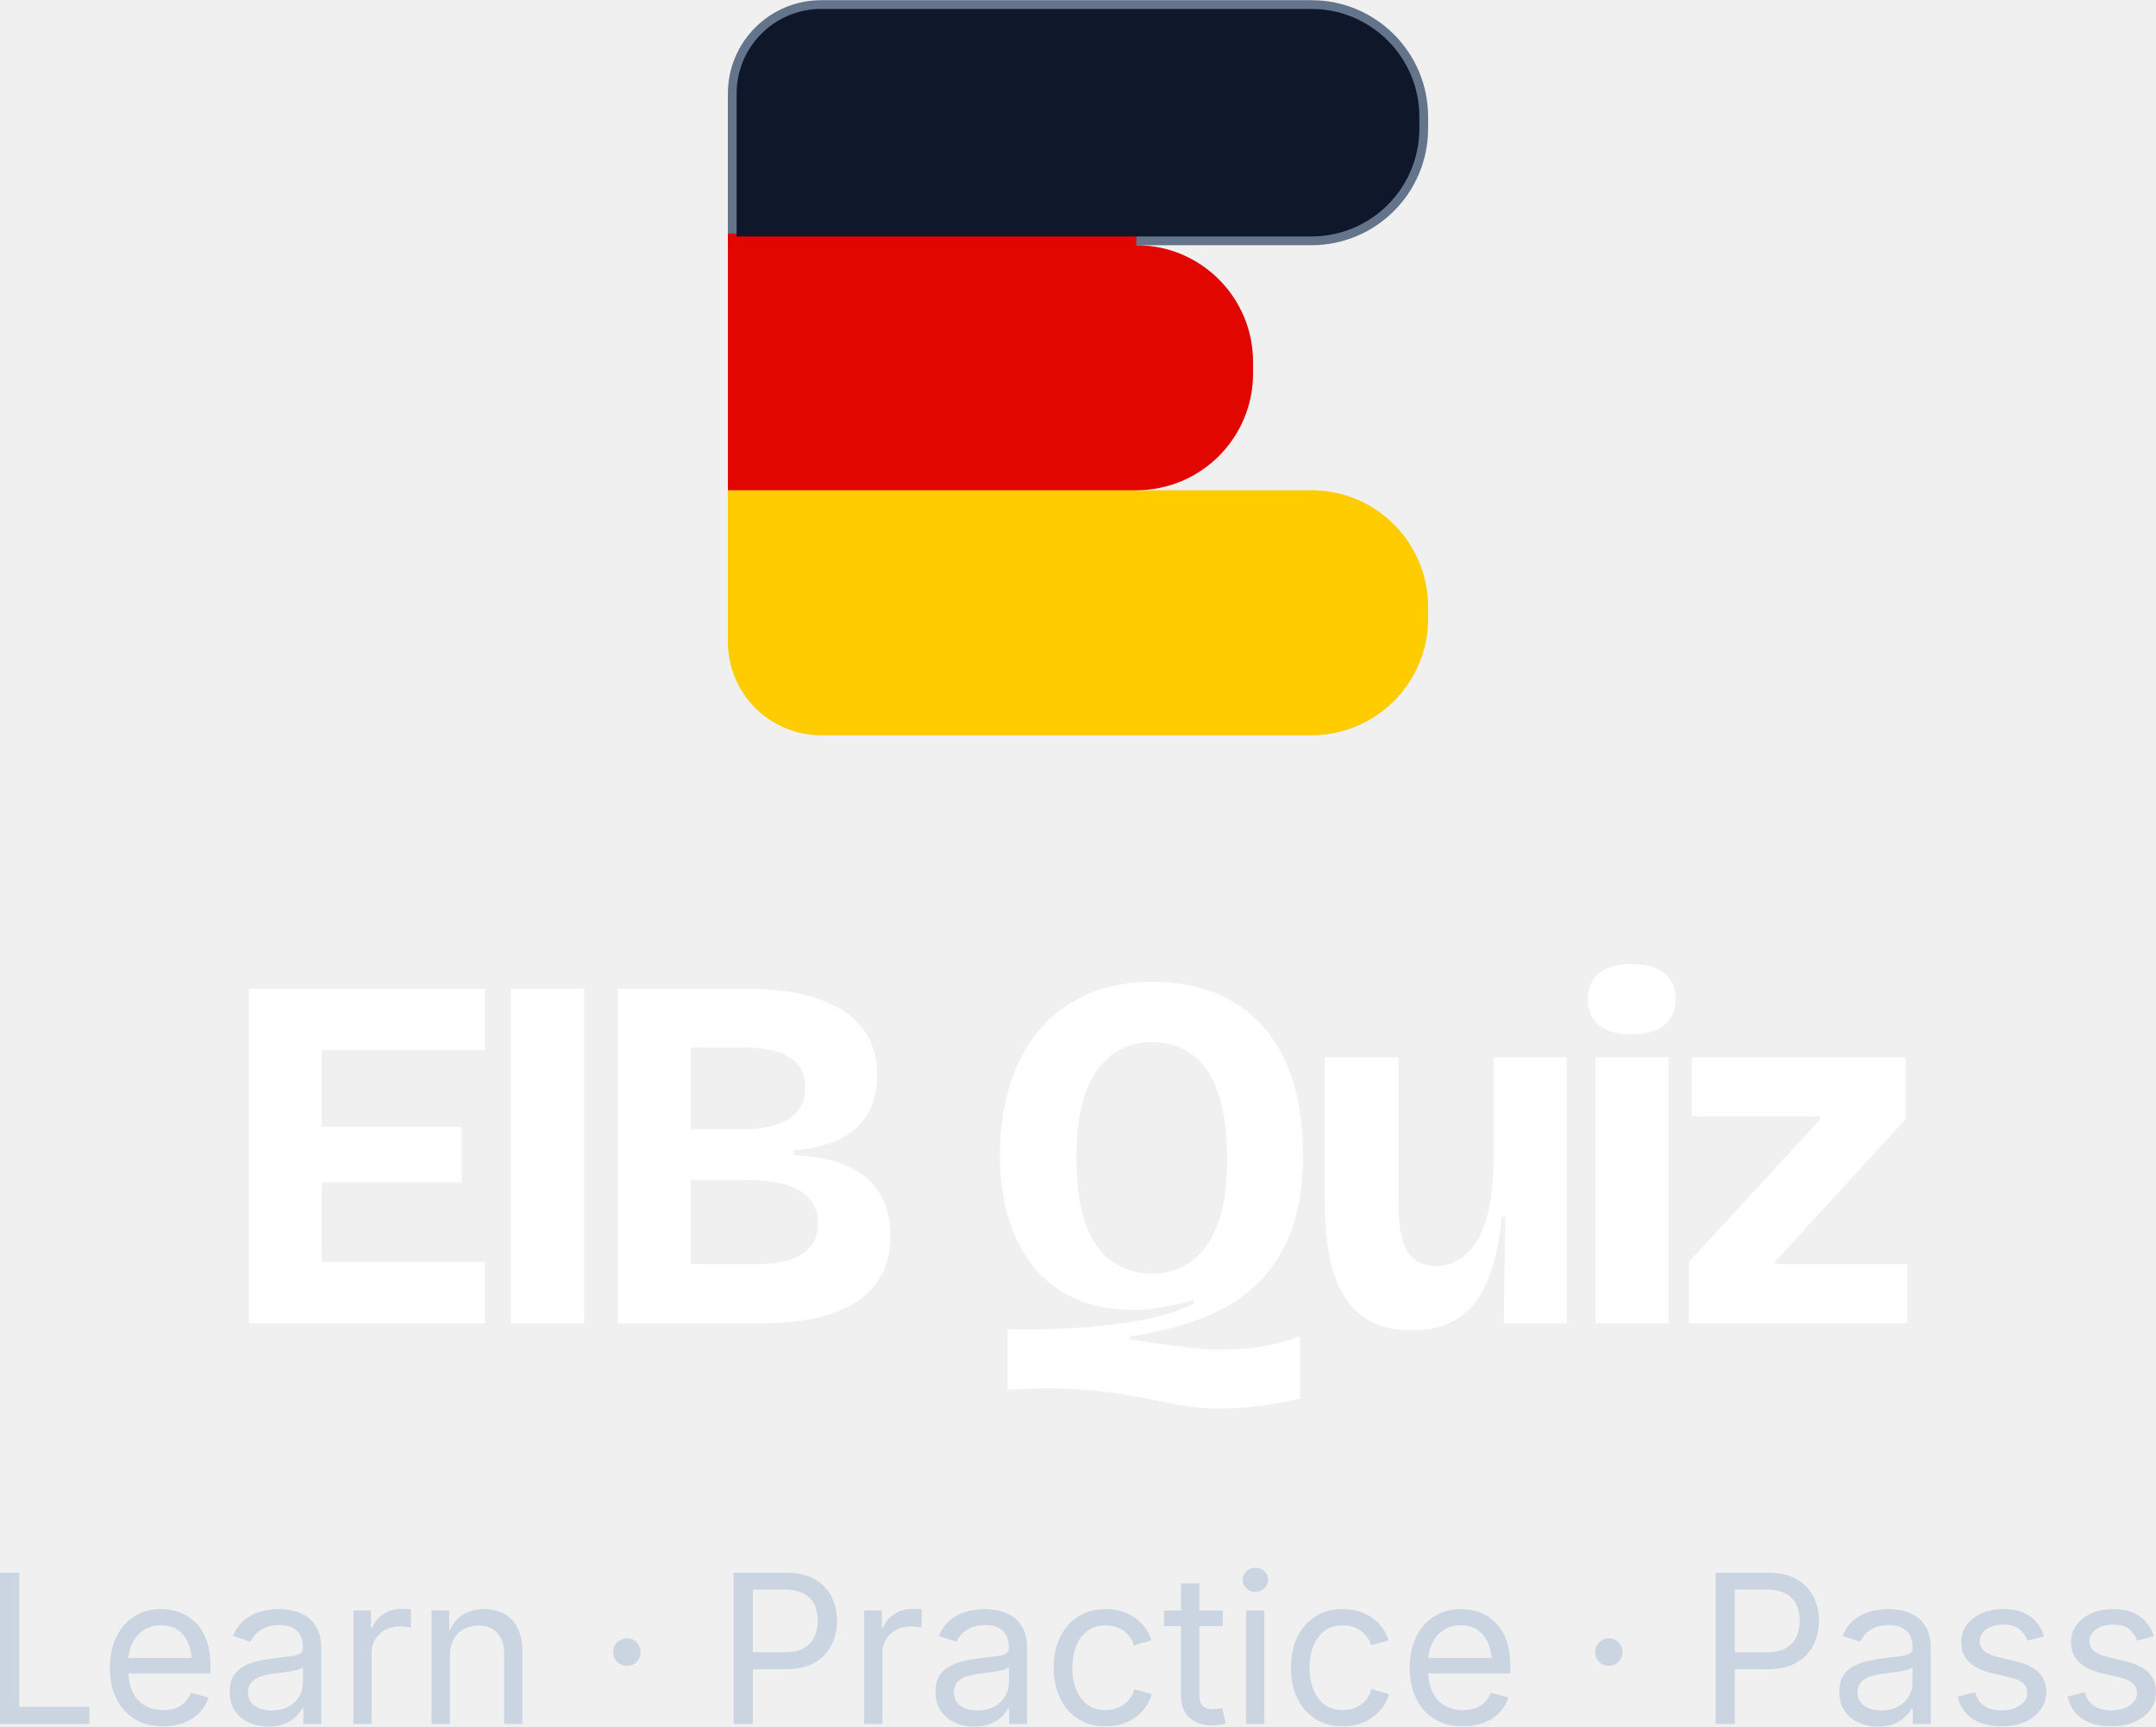
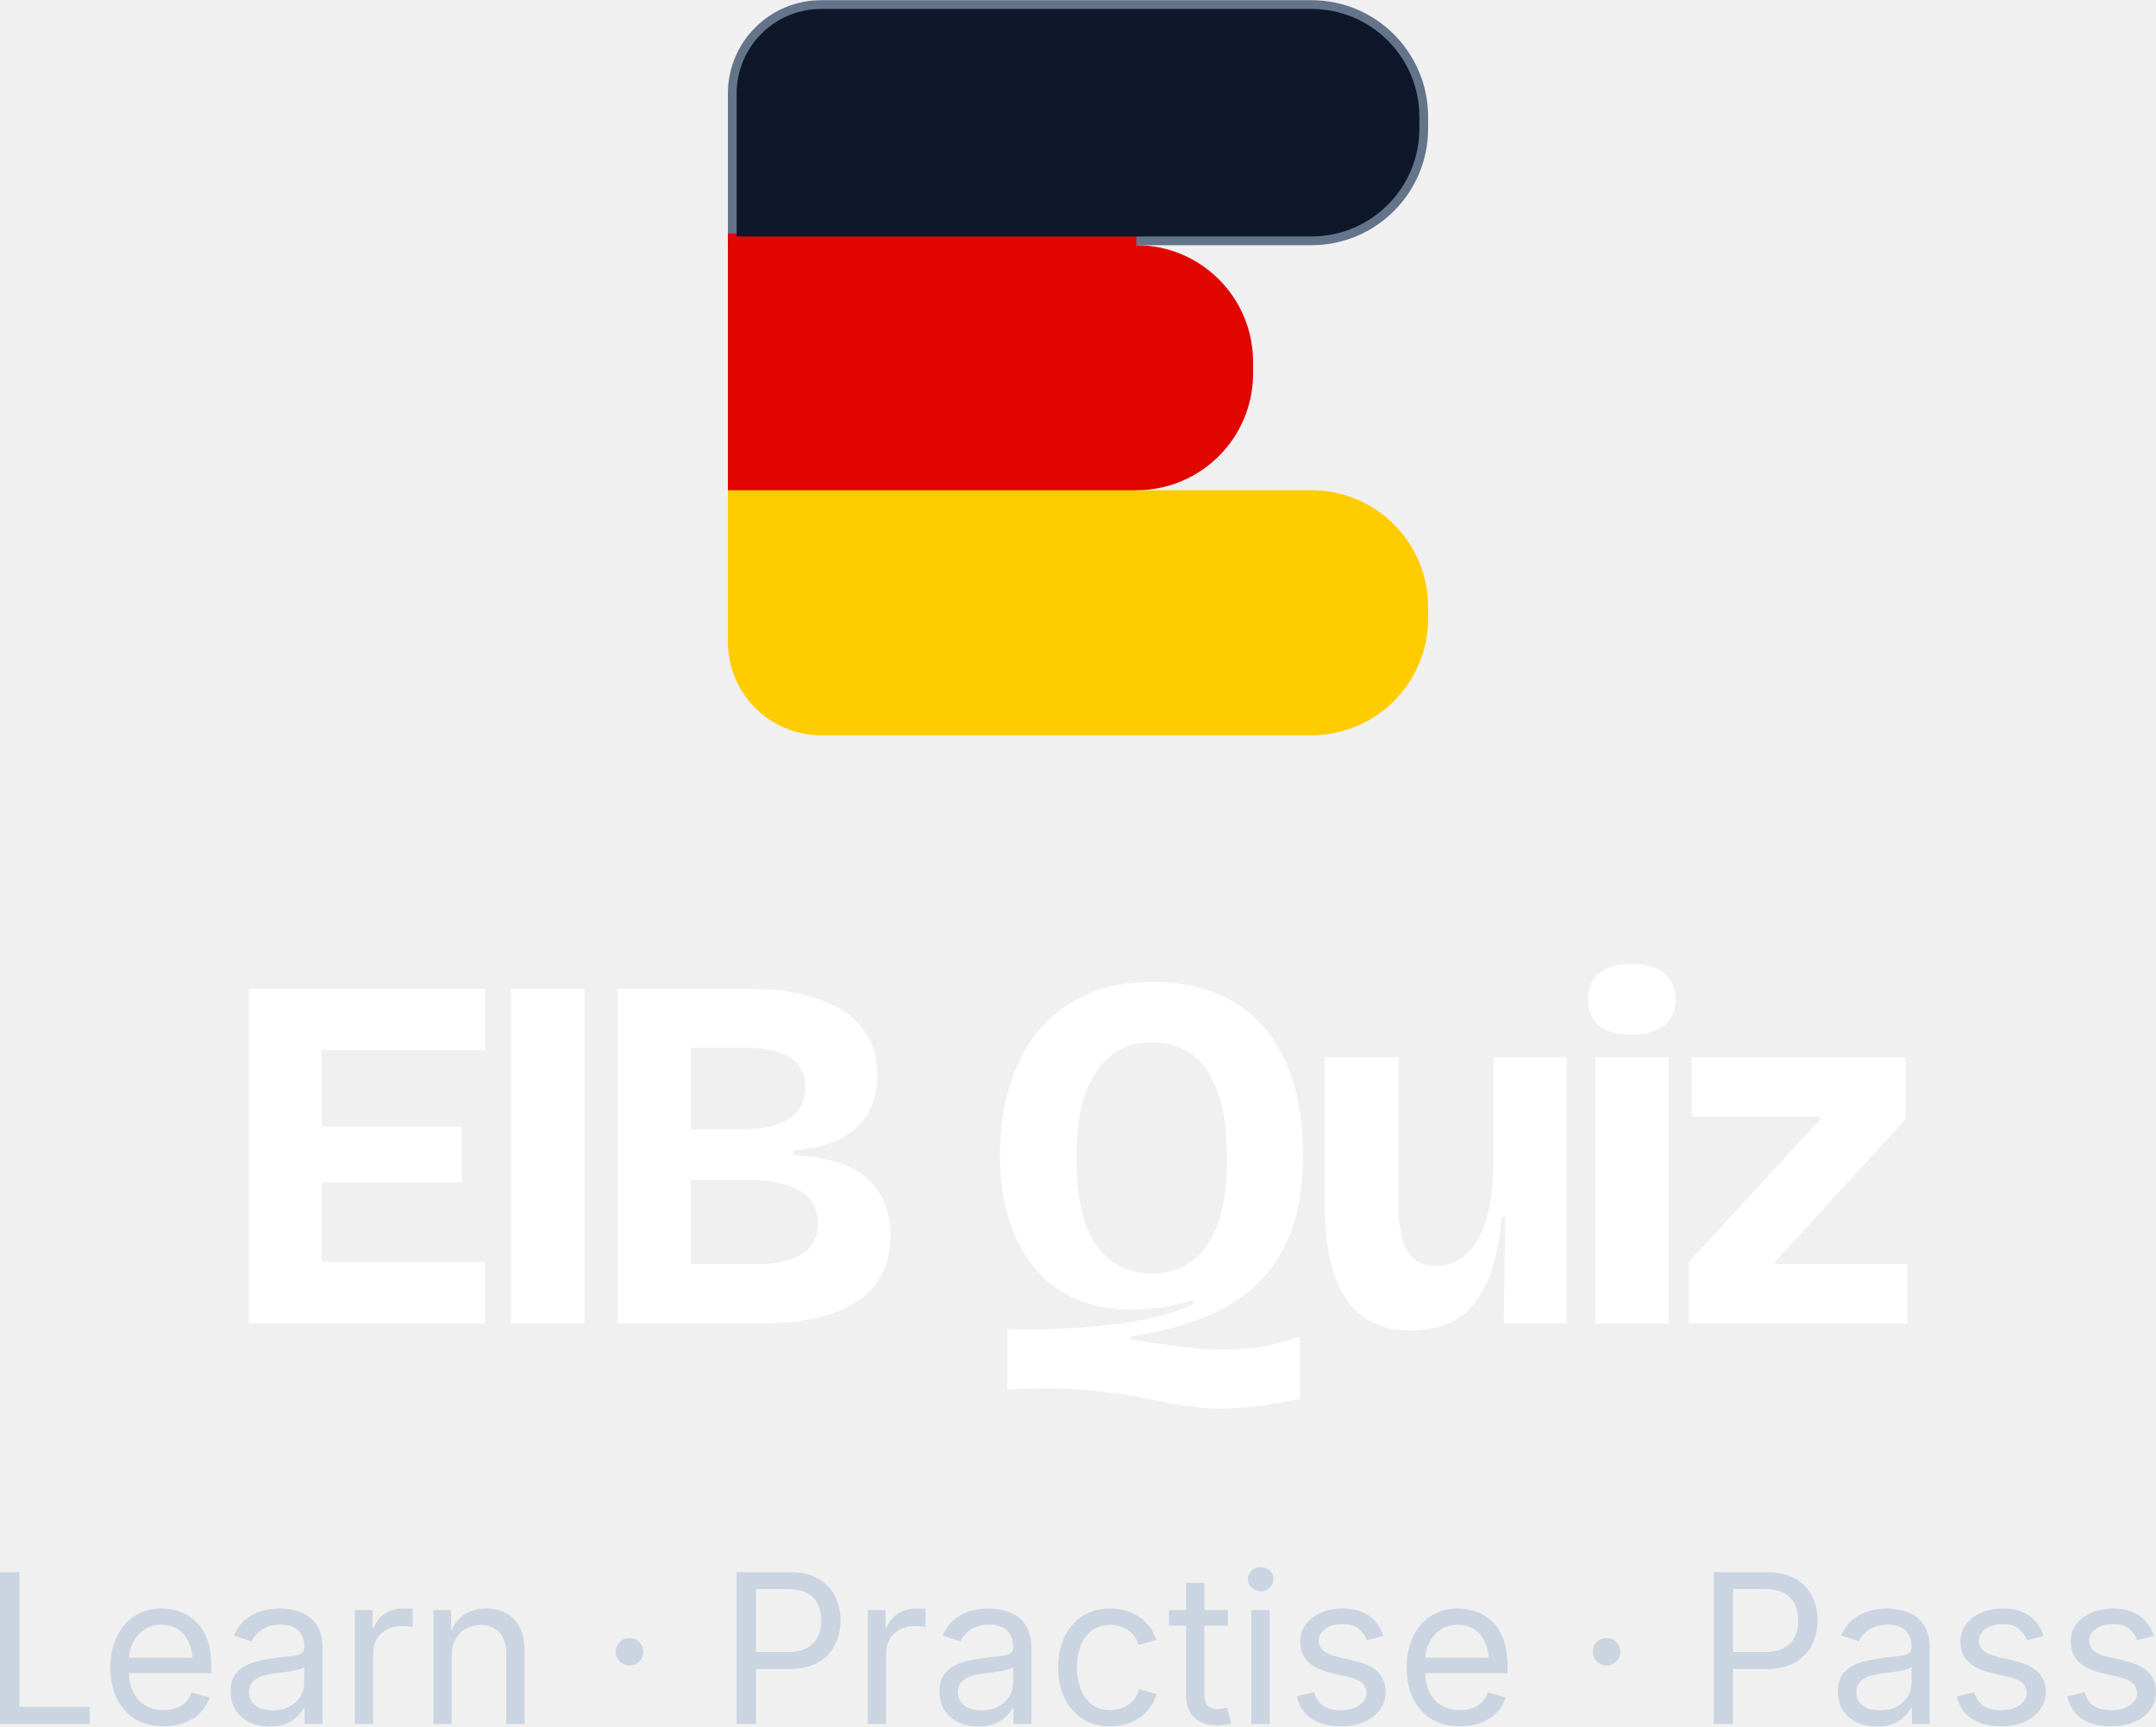
<svg xmlns="http://www.w3.org/2000/svg" viewBox="0 0 184.74 147.96" width="739" height="592" role="img" aria-label="EIB Quiz">
  <g transform="translate(62.37 0) scale(1)">
    <path fill="#64748B" d="M8 0H50A10 10 0 0 1 60 10V11A10 10 0 0 1 50 21H0V8A8 8 0 0 1 8 0Z" />
    <path fill="#FFCC00" d="M0 42H50A10 10 0 0 1 60 52V53A10 10 0 0 1 50 63H8A8 8 0 0 1 0 55Z M0 41H35V42H0Z" />
    <path fill="#E10600" d="M0 21H35A10 10 0 0 1 45 31V32A10 10 0 0 1 35 42H0Z M0 20H35V21H0Z" />
    <path fill="#0F172A" d="M8 0.75H50A9.25 9.25 0 0 1 59.25 10V11A9.25 9.25 0 0 1 50 20.25H0.75V8A7.25 7.25 0 0 1 8 0.75Z" />
  </g>
  <path fill="#FFFFFF" d="M27.57 113.4L21.32 113.4L21.32 84.73L27.57 84.73L27.57 113.4ZM41.56 113.4L25.79 113.4L25.79 108.14L41.56 108.14L41.56 113.4ZM39.56 101.33L25.79 101.33L25.79 96.55L39.56 96.55L39.56 101.33ZM41.56 89.99L25.79 89.99L25.79 84.73L41.56 84.73L41.56 89.99ZM50.07 113.4L43.77 113.4L43.77 84.73L50.07 84.73L50.07 113.4ZM65.23 113.4L52.93 113.4L52.93 84.73L64.1 84.73Q66.75 84.73 68.79 85.21Q70.83 85.69 72.26 86.62Q73.7 87.56 74.43 88.93Q75.17 90.29 75.17 92.16L75.17 92.16Q75.17 93.86 74.46 95.25Q73.74 96.64 72.15 97.5Q70.57 98.37 68.01 98.59L68.01 98.59L68.01 98.98Q72.35 99.2 74.32 101Q76.3 102.8 76.3 105.89L76.3 105.89Q76.3 108.36 75.04 110.03Q73.78 111.71 71.33 112.55Q68.87 113.4 65.23 113.4L65.23 113.4ZM59.19 101.11L59.19 108.32L64.97 108.32Q67.44 108.32 68.77 107.43Q70.09 106.54 70.09 104.89L70.09 104.89Q70.09 102.98 68.55 102.04Q67.01 101.11 63.97 101.11L63.97 101.11L59.19 101.11ZM59.19 89.77L59.19 96.77L63.58 96.77Q66.27 96.77 67.64 95.85Q69 94.94 69 93.2L69 93.2Q69 91.47 67.7 90.62Q66.4 89.77 63.79 89.77L63.79 89.77L59.19 89.77ZM111.39 114.53L111.39 119.87Q108.53 120.48 106.46 120.63Q104.4 120.78 102.84 120.63Q101.27 120.48 99.75 120.15Q98.23 119.83 96.45 119.52Q94.67 119.22 92.24 119.05Q89.81 118.87 86.33 119.09L86.33 119.09L86.33 113.88Q87.68 113.96 89.33 113.92Q90.98 113.88 92.81 113.75Q94.63 113.62 96.41 113.36Q98.19 113.1 99.71 112.68Q101.23 112.27 102.27 111.71L102.27 111.71L102.27 111.4Q99.02 112.36 96.37 112.23Q93.72 112.1 91.72 111.1Q89.72 110.1 88.38 108.32Q87.03 106.54 86.36 104.19Q85.68 101.85 85.68 99.02L85.68 99.02Q85.68 95.72 86.53 92.99Q87.38 90.25 89.03 88.27Q90.68 86.3 93.13 85.21Q95.58 84.13 98.8 84.13L98.8 84.13Q102.84 84.13 105.75 85.89Q108.66 87.64 110.16 90.97Q111.65 94.29 111.65 98.98L111.65 98.98Q111.65 102.98 110.55 105.73Q109.44 108.49 107.46 110.27Q105.49 112.05 102.77 113.05Q100.06 114.05 96.84 114.53L96.84 114.53L96.89 114.79Q99.41 115.18 101.34 115.42Q103.27 115.66 104.9 115.66Q106.53 115.66 108.09 115.4Q109.66 115.14 111.39 114.53L111.39 114.53ZM98.71 109.14L98.71 109.14Q100.49 109.14 101.93 108.21Q103.36 107.28 104.25 105.13Q105.14 102.98 105.14 99.37L105.14 99.37Q105.14 95.9 104.38 93.68Q103.62 91.47 102.16 90.38Q100.71 89.3 98.62 89.3L98.62 89.3Q96.93 89.3 95.48 90.25Q94.02 91.21 93.13 93.38Q92.24 95.55 92.24 99.2L92.24 99.2Q92.24 102.85 93.09 105.04Q93.93 107.23 95.43 108.19Q96.93 109.14 98.71 109.14ZM120.95 114.01L120.95 114.01Q117.17 114.01 115.35 111.34Q113.52 108.67 113.52 103.11L113.52 103.11L113.52 90.6L119.82 90.6L119.82 103.02Q119.82 106.02 120.62 107.25Q121.43 108.49 123.03 108.49L123.03 108.49Q124.16 108.49 125.05 107.93Q125.94 107.36 126.62 106.23Q127.29 105.1 127.64 103.32Q127.98 101.54 127.98 99.07L127.98 99.07L127.98 90.6L134.24 90.6L134.24 102.76L134.24 113.4L128.85 113.4L128.98 104.28L128.68 104.28Q128.38 107.67 127.44 109.82Q126.51 111.97 124.9 112.99Q123.29 114.01 120.95 114.01ZM142.97 113.4L136.71 113.4L136.71 90.6L142.97 90.6L142.97 113.4ZM139.8 88.64L139.8 88.64Q137.97 88.64 137.02 87.86Q136.06 87.08 136.06 85.65L136.06 85.65Q136.06 84.17 137.02 83.39Q137.97 82.61 139.8 82.61L139.8 82.61Q141.62 82.61 142.6 83.39Q143.58 84.17 143.58 85.65L143.58 85.65Q143.58 87.08 142.6 87.86Q141.62 88.64 139.8 88.64ZM163.43 113.4L144.71 113.4L144.71 108.14L155.95 95.94L155.95 95.68L144.97 95.68L144.97 90.6L163.29 90.6L163.29 95.9L152.09 108.14L152.09 108.32L163.43 108.32L163.43 113.4Z" />
-   <path fill="#CBD5E1" d="M7.66 147.74L0 147.74L0 134.77L1.65 134.77L1.65 146.27L7.66 146.27L7.66 147.74ZM13.97 147.94L13.97 147.94Q12.56 147.94 11.54 147.32Q10.52 146.69 9.97 145.57Q9.41 144.45 9.41 142.95L9.41 142.95Q9.41 141.45 9.95 140.31Q10.49 139.17 11.48 138.53Q12.47 137.89 13.79 137.89L13.79 137.89Q14.56 137.89 15.32 138.14Q16.07 138.4 16.68 138.97Q17.3 139.54 17.66 140.47Q18.03 141.4 18.03 142.75L18.03 142.75L18.03 143.4L10.48 143.4L10.48 142.08L17.18 142.08L16.45 142.57Q16.45 141.61 16.15 140.87Q15.85 140.12 15.26 139.7Q14.67 139.28 13.79 139.28L13.79 139.28Q12.91 139.28 12.28 139.71Q11.66 140.14 11.33 140.83Q11 141.52 11 142.31L11 142.31L11 143.19Q11 144.27 11.37 145.02Q11.75 145.78 12.42 146.16Q13.09 146.55 13.98 146.55L13.98 146.55Q14.56 146.55 15.03 146.39Q15.5 146.22 15.83 145.89Q16.17 145.55 16.36 145.06L16.36 145.06L17.87 145.47Q17.64 146.2 17.1 146.76Q16.57 147.32 15.77 147.63Q14.97 147.94 13.97 147.94ZM22.99 147.96L22.99 147.96Q22.07 147.96 21.32 147.61Q20.57 147.27 20.12 146.6Q19.68 145.93 19.68 144.97L19.68 144.97Q19.68 144.13 20.01 143.61Q20.34 143.09 20.89 142.79Q21.45 142.49 22.12 142.34Q22.79 142.19 23.46 142.11L23.46 142.11Q24.33 141.99 24.88 141.93Q25.43 141.87 25.7 141.72Q25.96 141.58 25.96 141.22L25.96 141.22L25.96 141.17Q25.96 140.56 25.74 140.14Q25.51 139.71 25.06 139.49Q24.6 139.26 23.93 139.26L23.93 139.26Q23.23 139.26 22.73 139.48Q22.24 139.7 21.93 140.02Q21.62 140.35 21.46 140.69L21.46 140.69L19.96 140.19Q20.33 139.3 20.97 138.8Q21.6 138.3 22.37 138.1Q23.13 137.89 23.88 137.89L23.88 137.89Q24.37 137.89 24.99 138Q25.61 138.12 26.19 138.47Q26.77 138.82 27.15 139.5Q27.53 140.18 27.53 141.32L27.53 141.32L27.53 147.74L25.99 147.74L25.99 146.41L25.88 146.41Q25.72 146.75 25.35 147.11Q24.99 147.47 24.4 147.72Q23.82 147.96 22.99 147.96ZM23.26 146.58L23.26 146.58Q24.13 146.58 24.73 146.24Q25.34 145.9 25.65 145.36Q25.96 144.81 25.96 144.22L25.96 144.22L25.96 142.87Q25.87 142.98 25.54 143.08Q25.22 143.17 24.81 143.24Q24.4 143.31 24.01 143.35Q23.62 143.4 23.4 143.43L23.4 143.43Q22.83 143.5 22.34 143.67Q21.85 143.84 21.55 144.16Q21.25 144.49 21.25 145.05L21.25 145.05Q21.25 145.55 21.52 145.89Q21.78 146.23 22.23 146.4Q22.68 146.58 23.26 146.58ZM31.84 147.74L30.28 147.74L30.28 138.01L31.79 138.01L31.79 139.5L31.9 139.5Q32.16 138.77 32.86 138.32Q33.55 137.87 34.42 137.87L34.42 137.87Q34.59 137.87 34.83 137.88Q35.07 137.89 35.21 137.89L35.21 137.89L35.21 139.47Q35.14 139.45 34.86 139.42Q34.58 139.38 34.27 139.38L34.27 139.38Q33.57 139.38 33.02 139.67Q32.47 139.97 32.16 140.47Q31.84 140.98 31.84 141.64L31.84 141.64L31.84 147.74ZM38.55 141.91L38.55 141.91L38.55 147.74L36.98 147.74L36.98 138.01L38.49 138.01L38.5 140.37L38.28 140.37Q38.72 139.02 39.55 138.45Q40.37 137.89 41.47 137.89L41.47 137.89Q42.46 137.89 43.2 138.29Q43.94 138.7 44.35 139.51Q44.76 140.32 44.76 141.56L44.76 141.56L44.76 147.74L43.2 147.74L43.2 141.69Q43.2 140.57 42.61 139.93Q42.02 139.3 41 139.3L41 139.3Q40.31 139.3 39.75 139.6Q39.19 139.9 38.87 140.49Q38.55 141.07 38.55 141.91ZM53.72 142.75L53.72 142.75Q53.23 142.75 52.88 142.41Q52.54 142.06 52.54 141.58L52.54 141.58Q52.54 141.09 52.88 140.74Q53.23 140.4 53.72 140.4L53.72 140.4Q54.2 140.4 54.55 140.74Q54.89 141.09 54.89 141.58L54.89 141.58Q54.89 142.06 54.55 142.41Q54.2 142.75 53.72 142.75ZM64.51 147.74L62.86 147.74L62.86 134.77L67.3 134.77Q68.81 134.77 69.79 135.32Q70.77 135.88 71.24 136.81Q71.72 137.74 71.72 138.9L71.72 138.9Q71.72 140.05 71.24 140.99Q70.77 141.93 69.79 142.49Q68.82 143.05 67.31 143.05L67.31 143.05L64.16 143.05L64.16 141.59L67.23 141.59Q68.25 141.59 68.88 141.24Q69.51 140.89 69.79 140.27Q70.07 139.66 70.07 138.9L70.07 138.9Q70.07 138.13 69.79 137.53Q69.51 136.92 68.88 136.57Q68.24 136.22 67.21 136.22L67.21 136.22L64.51 136.22L64.51 147.74ZM75.61 147.74L74.05 147.74L74.05 138.01L75.56 138.01L75.56 139.5L75.67 139.5Q75.94 138.77 76.63 138.32Q77.32 137.87 78.19 137.87L78.19 137.87Q78.36 137.87 78.6 137.88Q78.84 137.89 78.98 137.89L78.98 137.89L78.98 139.47Q78.91 139.45 78.63 139.42Q78.35 139.38 78.04 139.38L78.04 139.38Q77.35 139.38 76.79 139.67Q76.24 139.97 75.93 140.47Q75.61 140.98 75.61 141.64L75.61 141.64L75.61 147.74ZM83.48 147.96L83.48 147.96Q82.56 147.96 81.8 147.61Q81.05 147.27 80.61 146.6Q80.16 145.93 80.16 144.97L80.16 144.97Q80.16 144.13 80.49 143.61Q80.83 143.09 81.38 142.79Q81.93 142.49 82.6 142.34Q83.27 142.19 83.95 142.11L83.95 142.11Q84.82 141.99 85.37 141.93Q85.92 141.87 86.18 141.72Q86.45 141.58 86.45 141.22L86.45 141.22L86.45 141.17Q86.45 140.56 86.22 140.14Q85.99 139.71 85.54 139.49Q85.09 139.26 84.41 139.26L84.41 139.26Q83.71 139.26 83.22 139.48Q82.72 139.7 82.41 140.02Q82.1 140.35 81.95 140.69L81.95 140.69L80.44 140.19Q80.82 139.3 81.45 138.8Q82.09 138.3 82.85 138.1Q83.62 137.89 84.37 137.89L84.37 137.89Q84.85 137.89 85.48 138Q86.1 138.12 86.68 138.47Q87.26 138.82 87.63 139.5Q88.01 140.18 88.01 141.32L88.01 141.32L88.01 147.74L86.47 147.74L86.47 146.41L86.37 146.41Q86.2 146.75 85.84 147.11Q85.47 147.47 84.89 147.72Q84.31 147.96 83.48 147.96ZM83.75 146.58L83.75 146.58Q84.62 146.58 85.22 146.24Q85.82 145.9 86.13 145.36Q86.45 144.81 86.45 144.22L86.45 144.22L86.45 142.87Q86.35 142.98 86.03 143.08Q85.71 143.17 85.29 143.24Q84.88 143.31 84.49 143.35Q84.11 143.4 83.88 143.43L83.88 143.43Q83.31 143.5 82.82 143.67Q82.33 143.84 82.03 144.16Q81.74 144.49 81.74 145.05L81.74 145.05Q81.74 145.55 82 145.89Q82.26 146.23 82.71 146.4Q83.17 146.58 83.75 146.58ZM94.72 147.94L94.72 147.94Q93.4 147.94 92.4 147.32Q91.41 146.69 90.85 145.56Q90.29 144.43 90.29 142.93L90.29 142.93Q90.29 141.41 90.85 140.27Q91.41 139.14 92.4 138.51Q93.4 137.89 94.72 137.89L94.72 137.89Q95.42 137.89 96.05 138.07Q96.68 138.25 97.2 138.6Q97.71 138.94 98.09 139.44Q98.46 139.94 98.66 140.57L98.66 140.57L97.16 141Q97.05 140.63 96.83 140.31Q96.62 140 96.31 139.77Q96 139.54 95.6 139.41Q95.2 139.29 94.72 139.29L94.72 139.29Q93.75 139.29 93.12 139.8Q92.49 140.3 92.19 141.13Q91.88 141.96 91.88 142.93L91.88 142.93Q91.88 143.89 92.19 144.71Q92.49 145.53 93.12 146.04Q93.75 146.54 94.72 146.54L94.72 146.54Q95.21 146.54 95.62 146.41Q96.02 146.28 96.34 146.04Q96.66 145.8 96.88 145.47Q97.1 145.14 97.2 144.75L97.2 144.75L98.7 145.18Q98.5 145.83 98.13 146.34Q97.75 146.85 97.23 147.21Q96.7 147.57 96.07 147.76Q95.43 147.94 94.72 147.94ZM99.74 138.01L104.77 138.01L104.77 139.35L99.74 139.35L99.74 138.01ZM101.2 145.33L101.2 135.69L102.77 135.69L102.77 145.21Q102.77 145.86 103.03 146.16Q103.3 146.46 103.92 146.46L103.92 146.46Q104.06 146.46 104.29 146.43Q104.53 146.4 104.72 146.36L104.72 146.36L105.04 147.68Q104.79 147.77 104.49 147.81Q104.18 147.86 103.87 147.86L103.87 147.86Q102.61 147.86 101.91 147.19Q101.2 146.53 101.2 145.33L101.2 145.33ZM108.34 147.74L106.77 147.74L106.77 138.01L108.34 138.01L108.34 147.74ZM107.56 136.42L107.56 136.42Q107.12 136.42 106.8 136.11Q106.47 135.81 106.47 135.38L106.47 135.38Q106.47 134.95 106.8 134.65Q107.12 134.35 107.56 134.35L107.56 134.35Q108.01 134.35 108.34 134.65Q108.66 134.95 108.66 135.38L108.66 135.38Q108.66 135.81 108.34 136.11Q108.01 136.42 107.56 136.42ZM115.04 147.94L115.04 147.94Q113.72 147.94 112.73 147.32Q111.73 146.69 111.17 145.56Q110.62 144.43 110.62 142.93L110.62 142.93Q110.62 141.41 111.17 140.27Q111.73 139.14 112.73 138.51Q113.72 137.89 115.04 137.89L115.04 137.89Q115.75 137.89 116.37 138.07Q117 138.25 117.52 138.6Q118.04 138.94 118.41 139.44Q118.78 139.94 118.98 140.57L118.98 140.57L117.48 141Q117.38 140.63 117.16 140.31Q116.94 140 116.63 139.77Q116.32 139.54 115.92 139.41Q115.52 139.29 115.04 139.29L115.04 139.29Q114.07 139.29 113.44 139.8Q112.82 140.3 112.51 141.13Q112.21 141.96 112.21 142.93L112.21 142.93Q112.21 143.89 112.51 144.71Q112.82 145.53 113.44 146.04Q114.07 146.54 115.04 146.54L115.04 146.54Q115.53 146.54 115.94 146.41Q116.35 146.28 116.67 146.04Q116.98 145.8 117.2 145.47Q117.42 145.14 117.52 144.75L117.52 144.75L119.02 145.18Q118.83 145.83 118.45 146.34Q118.07 146.85 117.55 147.21Q117.03 147.57 116.39 147.76Q115.76 147.94 115.04 147.94ZM125.35 147.94L125.35 147.94Q123.94 147.94 122.92 147.32Q121.9 146.69 121.35 145.57Q120.79 144.45 120.79 142.95L120.79 142.95Q120.79 141.45 121.33 140.31Q121.87 139.17 122.86 138.53Q123.85 137.89 125.17 137.89L125.17 137.89Q125.95 137.89 126.7 138.14Q127.45 138.4 128.06 138.97Q128.68 139.54 129.04 140.47Q129.41 141.4 129.41 142.75L129.41 142.75L129.41 143.4L121.86 143.4L121.86 142.08L128.56 142.08L127.83 142.57Q127.83 141.61 127.53 140.87Q127.23 140.12 126.64 139.7Q126.05 139.28 125.17 139.28L125.17 139.28Q124.29 139.28 123.67 139.71Q123.04 140.14 122.71 140.83Q122.38 141.52 122.38 142.31L122.38 142.31L122.38 143.19Q122.38 144.27 122.75 145.02Q123.13 145.78 123.8 146.16Q124.47 146.55 125.36 146.55L125.36 146.55Q125.94 146.55 126.41 146.39Q126.88 146.22 127.22 145.89Q127.55 145.55 127.74 145.06L127.74 145.06L129.25 145.47Q129.03 146.2 128.49 146.76Q127.95 147.32 127.15 147.63Q126.35 147.94 125.35 147.94ZM137.86 142.75L137.86 142.75Q137.37 142.75 137.02 142.41Q136.68 142.06 136.68 141.58L136.68 141.58Q136.68 141.09 137.02 140.74Q137.37 140.4 137.86 140.4L137.86 140.4Q138.34 140.4 138.69 140.74Q139.03 141.09 139.03 141.58L139.03 141.58Q139.03 142.06 138.69 142.41Q138.34 142.75 137.86 142.75ZM148.65 147.74L147 147.74L147 134.77L151.44 134.77Q152.95 134.77 153.93 135.32Q154.91 135.88 155.38 136.81Q155.86 137.74 155.86 138.9L155.86 138.9Q155.86 140.05 155.38 140.99Q154.91 141.93 153.93 142.49Q152.96 143.05 151.45 143.05L151.45 143.05L148.3 143.05L148.3 141.59L151.37 141.59Q152.39 141.59 153.02 141.24Q153.65 140.89 153.93 140.27Q154.21 139.66 154.21 138.9L154.21 138.9Q154.21 138.13 153.93 137.53Q153.65 136.92 153.02 136.57Q152.39 136.22 151.35 136.22L151.35 136.22L148.65 136.22L148.65 147.74ZM160.91 147.96L160.91 147.96Q159.99 147.96 159.24 147.61Q158.48 147.27 158.04 146.6Q157.6 145.93 157.6 144.97L157.6 144.97Q157.6 144.13 157.93 143.61Q158.26 143.09 158.81 142.79Q159.36 142.49 160.03 142.34Q160.7 142.19 161.38 142.11L161.38 142.11Q162.25 141.99 162.8 141.93Q163.35 141.87 163.61 141.72Q163.88 141.58 163.88 141.22L163.88 141.22L163.88 141.17Q163.88 140.56 163.65 140.14Q163.43 139.71 162.97 139.49Q162.52 139.26 161.84 139.26L161.84 139.26Q161.15 139.26 160.65 139.48Q160.15 139.7 159.85 140.02Q159.54 140.35 159.38 140.69L159.38 140.69L157.88 140.19Q158.25 139.3 158.88 138.8Q159.52 138.3 160.29 138.1Q161.05 137.89 161.8 137.89L161.8 137.89Q162.29 137.89 162.91 138Q163.53 138.12 164.11 138.47Q164.69 138.82 165.07 139.5Q165.44 140.18 165.44 141.32L165.44 141.32L165.44 147.74L163.9 147.74L163.9 146.41L163.8 146.41Q163.63 146.75 163.27 147.11Q162.9 147.47 162.32 147.72Q161.74 147.96 160.91 147.96ZM161.18 146.58L161.18 146.58Q162.05 146.58 162.65 146.24Q163.25 145.9 163.57 145.36Q163.88 144.81 163.88 144.22L163.88 144.22L163.88 142.87Q163.78 142.98 163.46 143.08Q163.14 143.17 162.73 143.24Q162.31 143.31 161.93 143.35Q161.54 143.4 161.31 143.43L161.31 143.43Q160.75 143.5 160.25 143.67Q159.76 143.84 159.47 144.16Q159.17 144.49 159.17 145.05L159.17 145.05Q159.17 145.55 159.43 145.89Q159.69 146.23 160.15 146.4Q160.6 146.58 161.18 146.58ZM171.5 147.94L171.5 147.94Q170.5 147.94 169.72 147.65Q168.94 147.36 168.44 146.79Q167.93 146.21 167.76 145.38L167.76 145.38L169.25 145.02Q169.46 145.82 170.03 146.2Q170.61 146.57 171.48 146.57L171.48 146.57Q172.5 146.57 173.1 146.13Q173.71 145.7 173.71 145.1L173.71 145.1Q173.71 144.59 173.36 144.26Q173 143.92 172.28 143.76L172.28 143.76L170.66 143.38Q169.34 143.06 168.7 142.41Q168.05 141.75 168.05 140.72L168.05 140.72Q168.05 139.89 168.52 139.25Q168.99 138.61 169.81 138.25Q170.62 137.89 171.66 137.89L171.66 137.89Q172.66 137.89 173.36 138.19Q174.06 138.49 174.5 139.01Q174.94 139.54 175.15 140.23L175.15 140.23L173.74 140.59Q173.54 140.07 173.07 139.64Q172.6 139.22 171.67 139.22L171.67 139.22Q170.8 139.22 170.22 139.62Q169.64 140.02 169.64 140.63L169.64 140.63Q169.64 141.17 170.03 141.49Q170.42 141.82 171.27 142.02L171.27 142.02L172.74 142.37Q174.07 142.68 174.7 143.34Q175.34 143.99 175.34 144.99L175.34 144.99Q175.34 145.85 174.85 146.51Q174.37 147.18 173.51 147.56Q172.64 147.94 171.5 147.94ZM180.9 147.94L180.9 147.94Q179.9 147.94 179.13 147.65Q178.35 147.36 177.84 146.79Q177.34 146.21 177.16 145.38L177.16 145.38L178.65 145.02Q178.86 145.82 179.44 146.2Q180.02 146.57 180.89 146.57L180.89 146.57Q181.91 146.57 182.51 146.13Q183.11 145.7 183.11 145.1L183.11 145.1Q183.11 144.59 182.76 144.26Q182.41 143.92 181.69 143.76L181.69 143.76L180.07 143.38Q178.75 143.06 178.1 142.41Q177.46 141.75 177.46 140.72L177.46 140.72Q177.46 139.89 177.93 139.25Q178.4 138.61 179.21 138.25Q180.03 137.89 181.06 137.89L181.06 137.89Q182.06 137.89 182.76 138.19Q183.46 138.49 183.9 139.01Q184.34 139.54 184.56 140.23L184.56 140.23L183.14 140.59Q182.94 140.07 182.48 139.64Q182.01 139.22 181.07 139.22L181.07 139.22Q180.2 139.22 179.62 139.62Q179.04 140.02 179.04 140.63L179.04 140.63Q179.04 141.17 179.43 141.49Q179.83 141.82 180.68 142.02L180.68 142.02L182.15 142.37Q183.47 142.68 184.11 143.34Q184.74 143.99 184.74 144.99L184.74 144.99Q184.74 145.85 184.26 146.51Q183.78 147.18 182.91 147.56Q182.04 147.94 180.9 147.94Z" />
+   <path fill="#CBD5E1" d="M7.69 147.74L0 147.74L0 134.72L1.66 134.72L1.66 146.27L7.69 146.27L7.69 147.74ZM14.03 147.94L14.03 147.94Q12.62 147.94 11.59 147.32Q10.56 146.69 10.01 145.56Q9.45 144.43 9.45 142.93L9.45 142.93Q9.45 141.43 10 140.28Q10.54 139.14 11.53 138.49Q12.52 137.84 13.85 137.84L13.85 137.84Q14.63 137.84 15.38 138.1Q16.14 138.36 16.75 138.93Q17.37 139.5 17.74 140.44Q18.1 141.37 18.1 142.73L18.1 142.73L18.1 143.38L10.52 143.38L10.52 142.06L17.26 142.06L16.52 142.55Q16.52 141.58 16.22 140.84Q15.92 140.09 15.32 139.67Q14.73 139.24 13.85 139.24L13.85 139.24Q12.97 139.24 12.34 139.68Q11.71 140.11 11.38 140.8Q11.04 141.5 11.04 142.29L11.04 142.29L11.04 143.17Q11.04 144.26 11.42 145.01Q11.79 145.77 12.47 146.16Q13.15 146.55 14.04 146.55L14.04 146.55Q14.62 146.55 15.09 146.38Q15.56 146.21 15.9 145.88Q16.24 145.54 16.43 145.04L16.43 145.04L17.95 145.46Q17.72 146.2 17.18 146.76Q16.64 147.32 15.84 147.63Q15.04 147.94 14.03 147.94ZM23.09 147.96L23.09 147.96Q22.17 147.96 21.41 147.61Q20.65 147.26 20.21 146.59Q19.76 145.92 19.76 144.96L19.76 144.96Q19.76 144.12 20.09 143.59Q20.43 143.07 20.98 142.77Q21.54 142.47 22.21 142.32Q22.88 142.17 23.56 142.08L23.56 142.08Q24.44 141.97 24.99 141.91Q25.54 141.85 25.8 141.7Q26.07 141.55 26.07 141.19L26.07 141.19L26.07 141.14Q26.07 140.53 25.84 140.1Q25.62 139.68 25.16 139.45Q24.71 139.23 24.03 139.23L24.03 139.23Q23.33 139.23 22.83 139.44Q22.33 139.66 22.02 139.99Q21.71 140.32 21.55 140.66L21.55 140.66L20.04 140.16Q20.42 139.27 21.06 138.77Q21.69 138.26 22.46 138.05Q23.23 137.84 23.98 137.84L23.98 137.84Q24.47 137.84 25.1 137.96Q25.72 138.08 26.3 138.43Q26.88 138.78 27.26 139.47Q27.64 140.15 27.64 141.3L27.64 141.3L27.64 147.74L26.1 147.74L26.1 146.41L25.99 146.41Q25.83 146.75 25.46 147.11Q25.09 147.47 24.51 147.72Q23.92 147.96 23.09 147.96ZM23.36 146.57L23.36 146.57Q24.24 146.57 24.84 146.23Q25.44 145.89 25.76 145.35Q26.07 144.8 26.07 144.21L26.07 144.21L26.07 142.85Q25.97 142.96 25.65 143.06Q25.33 143.15 24.91 143.22Q24.5 143.29 24.11 143.34Q23.72 143.38 23.49 143.41L23.49 143.41Q22.93 143.48 22.43 143.65Q21.94 143.82 21.64 144.15Q21.34 144.48 21.34 145.04L21.34 145.04Q21.34 145.54 21.61 145.88Q21.87 146.22 22.32 146.4Q22.78 146.57 23.36 146.57ZM31.98 147.74L30.4 147.74L30.4 137.97L31.92 137.97L31.92 139.47L32.03 139.47Q32.3 138.73 32.99 138.28Q33.69 137.83 34.56 137.83L34.56 137.83Q34.74 137.83 34.98 137.84Q35.22 137.84 35.36 137.85L35.36 137.85L35.36 139.43Q35.29 139.42 35.01 139.38Q34.73 139.35 34.41 139.35L34.41 139.35Q33.72 139.35 33.16 139.64Q32.61 139.93 32.29 140.44Q31.98 140.96 31.98 141.62L31.98 141.62L31.98 147.74ZM38.71 141.88L38.71 141.88L38.71 147.74L37.14 147.74L37.14 137.97L38.65 137.97L38.66 140.33L38.44 140.33Q38.89 138.98 39.71 138.41Q40.54 137.84 41.65 137.84L41.65 137.84Q42.64 137.84 43.38 138.25Q44.12 138.66 44.54 139.47Q44.95 140.29 44.95 141.53L44.95 141.53L44.95 147.74L43.38 147.74L43.38 141.66Q43.38 140.54 42.79 139.9Q42.2 139.26 41.18 139.26L41.18 139.26Q40.48 139.26 39.92 139.57Q39.36 139.87 39.04 140.46Q38.71 141.04 38.71 141.88ZM53.94 142.73L53.94 142.73Q53.45 142.73 53.11 142.38Q52.76 142.04 52.76 141.55L52.76 141.55Q52.76 141.06 53.11 140.71Q53.45 140.37 53.94 140.37L53.94 140.37Q54.43 140.37 54.78 140.71Q55.12 141.06 55.12 141.55L55.12 141.55Q55.12 142.04 54.78 142.38Q54.43 142.73 53.94 142.73ZM64.78 147.74L63.12 147.74L63.12 134.72L67.58 134.72Q69.1 134.72 70.08 135.27Q71.07 135.83 71.54 136.76Q72.02 137.7 72.02 138.86L72.02 138.86Q72.02 140.02 71.54 140.96Q71.07 141.91 70.09 142.47Q69.11 143.03 67.59 143.03L67.59 143.03L64.43 143.03L64.43 141.57L67.51 141.57Q68.54 141.57 69.17 141.21Q69.8 140.86 70.08 140.24Q70.37 139.63 70.37 138.86L70.37 138.86Q70.37 138.09 70.08 137.48Q69.8 136.88 69.17 136.53Q68.53 136.18 67.49 136.18L67.49 136.18L64.78 136.18L64.78 147.74ZM75.93 147.74L74.36 147.74L74.36 137.97L75.88 137.97L75.88 139.47L75.98 139.47Q76.26 138.73 76.95 138.28Q77.64 137.83 78.52 137.83L78.52 137.83Q78.69 137.83 78.93 137.84Q79.17 137.84 79.31 137.85L79.31 137.85L79.31 139.43Q79.24 139.42 78.96 139.38Q78.68 139.35 78.37 139.35L78.37 139.35Q77.67 139.35 77.12 139.64Q76.56 139.93 76.25 140.44Q75.93 140.96 75.93 141.62L75.93 141.62L75.93 147.74ZM83.83 147.96L83.83 147.96Q82.9 147.96 82.15 147.61Q81.39 147.26 80.95 146.59Q80.5 145.92 80.5 144.96L80.5 144.96Q80.5 144.12 80.83 143.59Q81.17 143.07 81.72 142.77Q82.28 142.47 82.95 142.32Q83.62 142.17 84.3 142.08L84.3 142.08Q85.18 141.97 85.73 141.91Q86.28 141.85 86.54 141.7Q86.81 141.55 86.81 141.19L86.81 141.19L86.81 141.14Q86.81 140.53 86.58 140.1Q86.36 139.68 85.9 139.45Q85.45 139.23 84.77 139.23L84.77 139.23Q84.07 139.23 83.57 139.44Q83.07 139.66 82.76 139.99Q82.45 140.32 82.29 140.66L82.29 140.66L80.78 140.16Q81.16 139.27 81.79 138.77Q82.43 138.26 83.2 138.05Q83.97 137.84 84.72 137.84L84.72 137.84Q85.21 137.84 85.84 137.96Q86.46 138.08 87.04 138.43Q87.62 138.78 88 139.47Q88.38 140.15 88.38 141.3L88.38 141.3L88.38 147.74L86.84 147.74L86.84 146.41L86.73 146.41Q86.57 146.75 86.2 147.11Q85.83 147.47 85.25 147.72Q84.66 147.96 83.83 147.96ZM84.1 146.57L84.1 146.57Q84.98 146.57 85.58 146.23Q86.18 145.89 86.5 145.35Q86.81 144.8 86.81 144.21L86.81 144.21L86.81 142.85Q86.71 142.96 86.39 143.06Q86.07 143.15 85.65 143.22Q85.24 143.29 84.85 143.34Q84.46 143.38 84.23 143.41L84.23 143.41Q83.66 143.48 83.17 143.65Q82.68 143.82 82.38 144.15Q82.08 144.48 82.08 145.04L82.08 145.04Q82.08 145.54 82.35 145.88Q82.61 146.22 83.06 146.4Q83.52 146.57 84.1 146.57ZM95.12 147.94L95.12 147.94Q93.79 147.94 92.79 147.32Q91.79 146.69 91.23 145.55Q90.67 144.41 90.67 142.91L90.67 142.91Q90.67 141.38 91.23 140.24Q91.79 139.1 92.79 138.47Q93.79 137.84 95.12 137.84L95.12 137.84Q95.83 137.84 96.46 138.03Q97.08 138.21 97.6 138.56Q98.12 138.9 98.5 139.4Q98.88 139.91 99.08 140.54L99.08 140.54L97.56 140.97Q97.46 140.6 97.24 140.28Q97.02 139.97 96.71 139.74Q96.4 139.5 96 139.38Q95.6 139.25 95.12 139.25L95.12 139.25Q94.14 139.25 93.51 139.76Q92.88 140.27 92.58 141.1Q92.27 141.93 92.27 142.91L92.27 142.91Q92.27 143.87 92.58 144.7Q92.88 145.52 93.51 146.03Q94.14 146.54 95.12 146.54L95.12 146.54Q95.61 146.54 96.02 146.41Q96.43 146.28 96.75 146.04Q97.07 145.8 97.29 145.46Q97.5 145.13 97.61 144.74L97.61 144.74L99.11 145.17Q98.92 145.82 98.54 146.33Q98.16 146.84 97.63 147.21Q97.11 147.57 96.47 147.76Q95.83 147.94 95.12 147.94ZM100.16 137.97L105.21 137.97L105.21 139.31L100.16 139.31L100.16 137.97ZM101.63 145.32L101.63 135.64L103.2 135.64L103.2 145.2Q103.2 145.86 103.47 146.16Q103.73 146.46 104.35 146.46L104.35 146.46Q104.5 146.46 104.73 146.42Q104.97 146.39 105.16 146.35L105.16 146.35L105.48 147.68Q105.24 147.77 104.93 147.81Q104.62 147.86 104.31 147.86L104.31 147.86Q103.04 147.86 102.34 147.19Q101.63 146.52 101.63 145.32L101.63 145.32ZM108.79 147.74L107.22 147.74L107.22 137.97L108.79 137.97L108.79 147.74ZM108.01 136.37L108.01 136.37Q107.57 136.37 107.25 136.06Q106.92 135.76 106.92 135.33L106.92 135.33Q106.92 134.89 107.25 134.59Q107.57 134.29 108.01 134.29L108.01 134.29Q108.47 134.29 108.79 134.59Q109.12 134.89 109.12 135.33L109.12 135.33Q109.12 135.76 108.79 136.06Q108.47 136.37 108.01 136.37ZM114.87 147.94L114.87 147.94Q113.87 147.94 113.09 147.65Q112.3 147.36 111.8 146.78Q111.29 146.21 111.12 145.37L111.12 145.37L112.61 145.01Q112.82 145.81 113.4 146.19Q113.98 146.56 114.86 146.56L114.86 146.56Q115.88 146.56 116.48 146.13Q117.09 145.69 117.09 145.09L117.09 145.09Q117.09 144.58 116.74 144.24Q116.38 143.91 115.66 143.74L115.66 143.74L114.03 143.36Q112.71 143.04 112.06 142.38Q111.41 141.72 111.41 140.69L111.41 140.69Q111.41 139.85 111.88 139.21Q112.36 138.57 113.17 138.21Q113.99 137.84 115.03 137.84L115.03 137.84Q116.03 137.84 116.74 138.15Q117.44 138.45 117.88 138.98Q118.32 139.5 118.54 140.2L118.54 140.2L117.12 140.56Q116.92 140.04 116.45 139.61Q115.98 139.18 115.04 139.18L115.04 139.18Q114.16 139.18 113.58 139.58Q113 139.99 113 140.6L113 140.6Q113 141.14 113.4 141.47Q113.79 141.79 114.65 141.99L114.65 141.99L116.12 142.34Q117.45 142.66 118.09 143.32Q118.73 143.98 118.73 144.98L118.73 144.98Q118.73 145.84 118.24 146.51Q117.76 147.18 116.89 147.56Q116.02 147.94 114.87 147.94ZM125.1 147.94L125.1 147.94Q123.69 147.94 122.66 147.32Q121.64 146.69 121.08 145.56Q120.53 144.43 120.53 142.93L120.53 142.93Q120.53 141.43 121.07 140.28Q121.61 139.14 122.6 138.49Q123.59 137.84 124.92 137.84L124.92 137.84Q125.7 137.84 126.45 138.1Q127.21 138.36 127.83 138.93Q128.44 139.5 128.81 140.44Q129.17 141.37 129.17 142.73L129.17 142.73L129.17 143.38L121.59 143.38L121.59 142.06L128.33 142.06L127.59 142.55Q127.59 141.58 127.29 140.84Q126.99 140.09 126.4 139.67Q125.8 139.24 124.92 139.24L124.92 139.24Q124.04 139.24 123.41 139.68Q122.78 140.11 122.45 140.8Q122.12 141.5 122.12 142.29L122.12 142.29L122.12 143.17Q122.12 144.26 122.49 145.01Q122.87 145.77 123.54 146.16Q124.22 146.55 125.11 146.55L125.11 146.55Q125.69 146.55 126.16 146.38Q126.63 146.21 126.97 145.88Q127.31 145.54 127.5 145.04L127.5 145.04L129.02 145.46Q128.79 146.2 128.25 146.76Q127.71 147.32 126.91 147.63Q126.11 147.94 125.1 147.94ZM137.66 142.73L137.66 142.73Q137.17 142.73 136.82 142.38Q136.48 142.04 136.48 141.55L136.48 141.55Q136.48 141.06 136.82 140.71Q137.17 140.37 137.66 140.37L137.66 140.37Q138.15 140.37 138.49 140.71Q138.84 141.06 138.84 141.55L138.84 141.55Q138.84 142.04 138.49 142.38Q138.15 142.73 137.66 142.73ZM148.5 147.74L146.84 147.74L146.84 134.72L151.3 134.72Q152.82 134.72 153.8 135.27Q154.78 135.83 155.26 136.76Q155.74 137.7 155.74 138.86L155.74 138.86Q155.74 140.02 155.26 140.96Q154.78 141.91 153.8 142.47Q152.83 143.03 151.31 143.03L151.31 143.03L148.15 143.03L148.15 141.57L151.23 141.57Q152.26 141.57 152.89 141.21Q153.52 140.86 153.8 140.24Q154.08 139.63 154.08 138.86L154.08 138.86Q154.08 138.09 153.8 137.48Q153.52 136.88 152.88 136.53Q152.25 136.18 151.21 136.18L151.21 136.18L148.5 136.18L148.5 147.74ZM160.81 147.96L160.81 147.96Q159.89 147.96 159.13 147.61Q158.37 147.26 157.93 146.59Q157.48 145.92 157.48 144.96L157.48 144.96Q157.48 144.12 157.81 143.59Q158.15 143.07 158.7 142.77Q159.26 142.47 159.93 142.32Q160.6 142.17 161.28 142.08L161.28 142.08Q162.16 141.97 162.71 141.91Q163.26 141.85 163.52 141.7Q163.79 141.55 163.79 141.19L163.79 141.19L163.79 141.14Q163.79 140.53 163.56 140.1Q163.34 139.68 162.88 139.45Q162.43 139.23 161.75 139.23L161.75 139.23Q161.05 139.23 160.55 139.44Q160.05 139.66 159.74 139.99Q159.43 140.32 159.27 140.66L159.27 140.66L157.76 140.16Q158.14 139.27 158.78 138.77Q159.41 138.26 160.18 138.05Q160.95 137.84 161.7 137.84L161.7 137.84Q162.19 137.84 162.82 137.96Q163.44 138.08 164.02 138.43Q164.6 138.78 164.98 139.47Q165.36 140.15 165.36 141.3L165.36 141.3L165.36 147.74L163.82 147.74L163.82 146.41L163.71 146.41Q163.55 146.75 163.18 147.11Q162.81 147.47 162.23 147.72Q161.64 147.96 160.81 147.96ZM161.08 146.57L161.08 146.57Q161.96 146.57 162.56 146.23Q163.16 145.89 163.48 145.35Q163.79 144.8 163.79 144.21L163.79 144.21L163.79 142.85Q163.69 142.96 163.37 143.06Q163.05 143.15 162.63 143.22Q162.22 143.29 161.83 143.34Q161.44 143.38 161.21 143.41L161.21 143.41Q160.65 143.48 160.15 143.65Q159.66 143.82 159.36 144.15Q159.06 144.48 159.06 145.04L159.06 145.04Q159.06 145.54 159.33 145.88Q159.59 146.22 160.04 146.4Q160.5 146.57 161.08 146.57ZM171.44 147.94L171.44 147.94Q170.44 147.94 169.66 147.65Q168.88 147.36 168.37 146.78Q167.86 146.21 167.69 145.37L167.69 145.37L169.18 145.01Q169.39 145.81 169.97 146.19Q170.55 146.56 171.43 146.56L171.43 146.56Q172.45 146.56 173.06 146.13Q173.66 145.69 173.66 145.09L173.66 145.09Q173.66 144.58 173.31 144.24Q172.96 143.91 172.23 143.74L172.23 143.74L170.61 143.36Q169.28 143.04 168.63 142.38Q167.98 141.72 167.98 140.69L167.98 140.69Q167.98 139.85 168.46 139.21Q168.93 138.57 169.74 138.21Q170.56 137.84 171.6 137.84L171.6 137.84Q172.61 137.84 173.31 138.15Q174.01 138.45 174.45 138.98Q174.9 139.5 175.11 140.2L175.11 140.2L173.69 140.56Q173.49 140.04 173.02 139.61Q172.55 139.18 171.61 139.18L171.61 139.18Q170.74 139.18 170.16 139.58Q169.57 139.99 169.57 140.6L169.57 140.6Q169.57 141.14 169.97 141.47Q170.36 141.79 171.22 141.99L171.22 141.99L172.69 142.34Q174.02 142.66 174.66 143.32Q175.3 143.98 175.3 144.98L175.3 144.98Q175.3 145.84 174.81 146.51Q174.33 147.18 173.46 147.56Q172.59 147.94 171.44 147.94ZM180.89 147.94L180.89 147.94Q179.88 147.94 179.1 147.65Q178.32 147.36 177.81 146.78Q177.31 146.21 177.13 145.37L177.13 145.37L178.63 145.01Q178.84 145.81 179.42 146.19Q180 146.56 180.87 146.56L180.87 146.56Q181.89 146.56 182.5 146.13Q183.11 145.69 183.11 145.09L183.11 145.09Q183.11 144.58 182.75 144.24Q182.4 143.91 181.67 143.74L181.67 143.74L180.05 143.36Q178.72 143.04 178.08 142.38Q177.43 141.72 177.43 140.69L177.43 140.69Q177.43 139.85 177.9 139.21Q178.37 138.57 179.19 138.21Q180.01 137.84 181.05 137.84L181.05 137.84Q182.05 137.84 182.75 138.15Q183.46 138.45 183.9 138.98Q184.34 139.5 184.56 140.2L184.56 140.2L183.13 140.56Q182.93 140.04 182.47 139.61Q182 139.18 181.05 139.18L181.05 139.18Q180.18 139.18 179.6 139.58Q179.02 139.99 179.02 140.6L179.02 140.6Q179.02 141.14 179.41 141.47Q179.81 141.79 180.66 141.99L180.66 141.99L182.14 142.34Q183.47 142.66 184.1 143.32Q184.74 143.98 184.74 144.98L184.74 144.98Q184.74 145.84 184.26 146.51Q183.77 147.18 182.9 147.56Q182.03 147.94 180.89 147.94Z" />
</svg>
